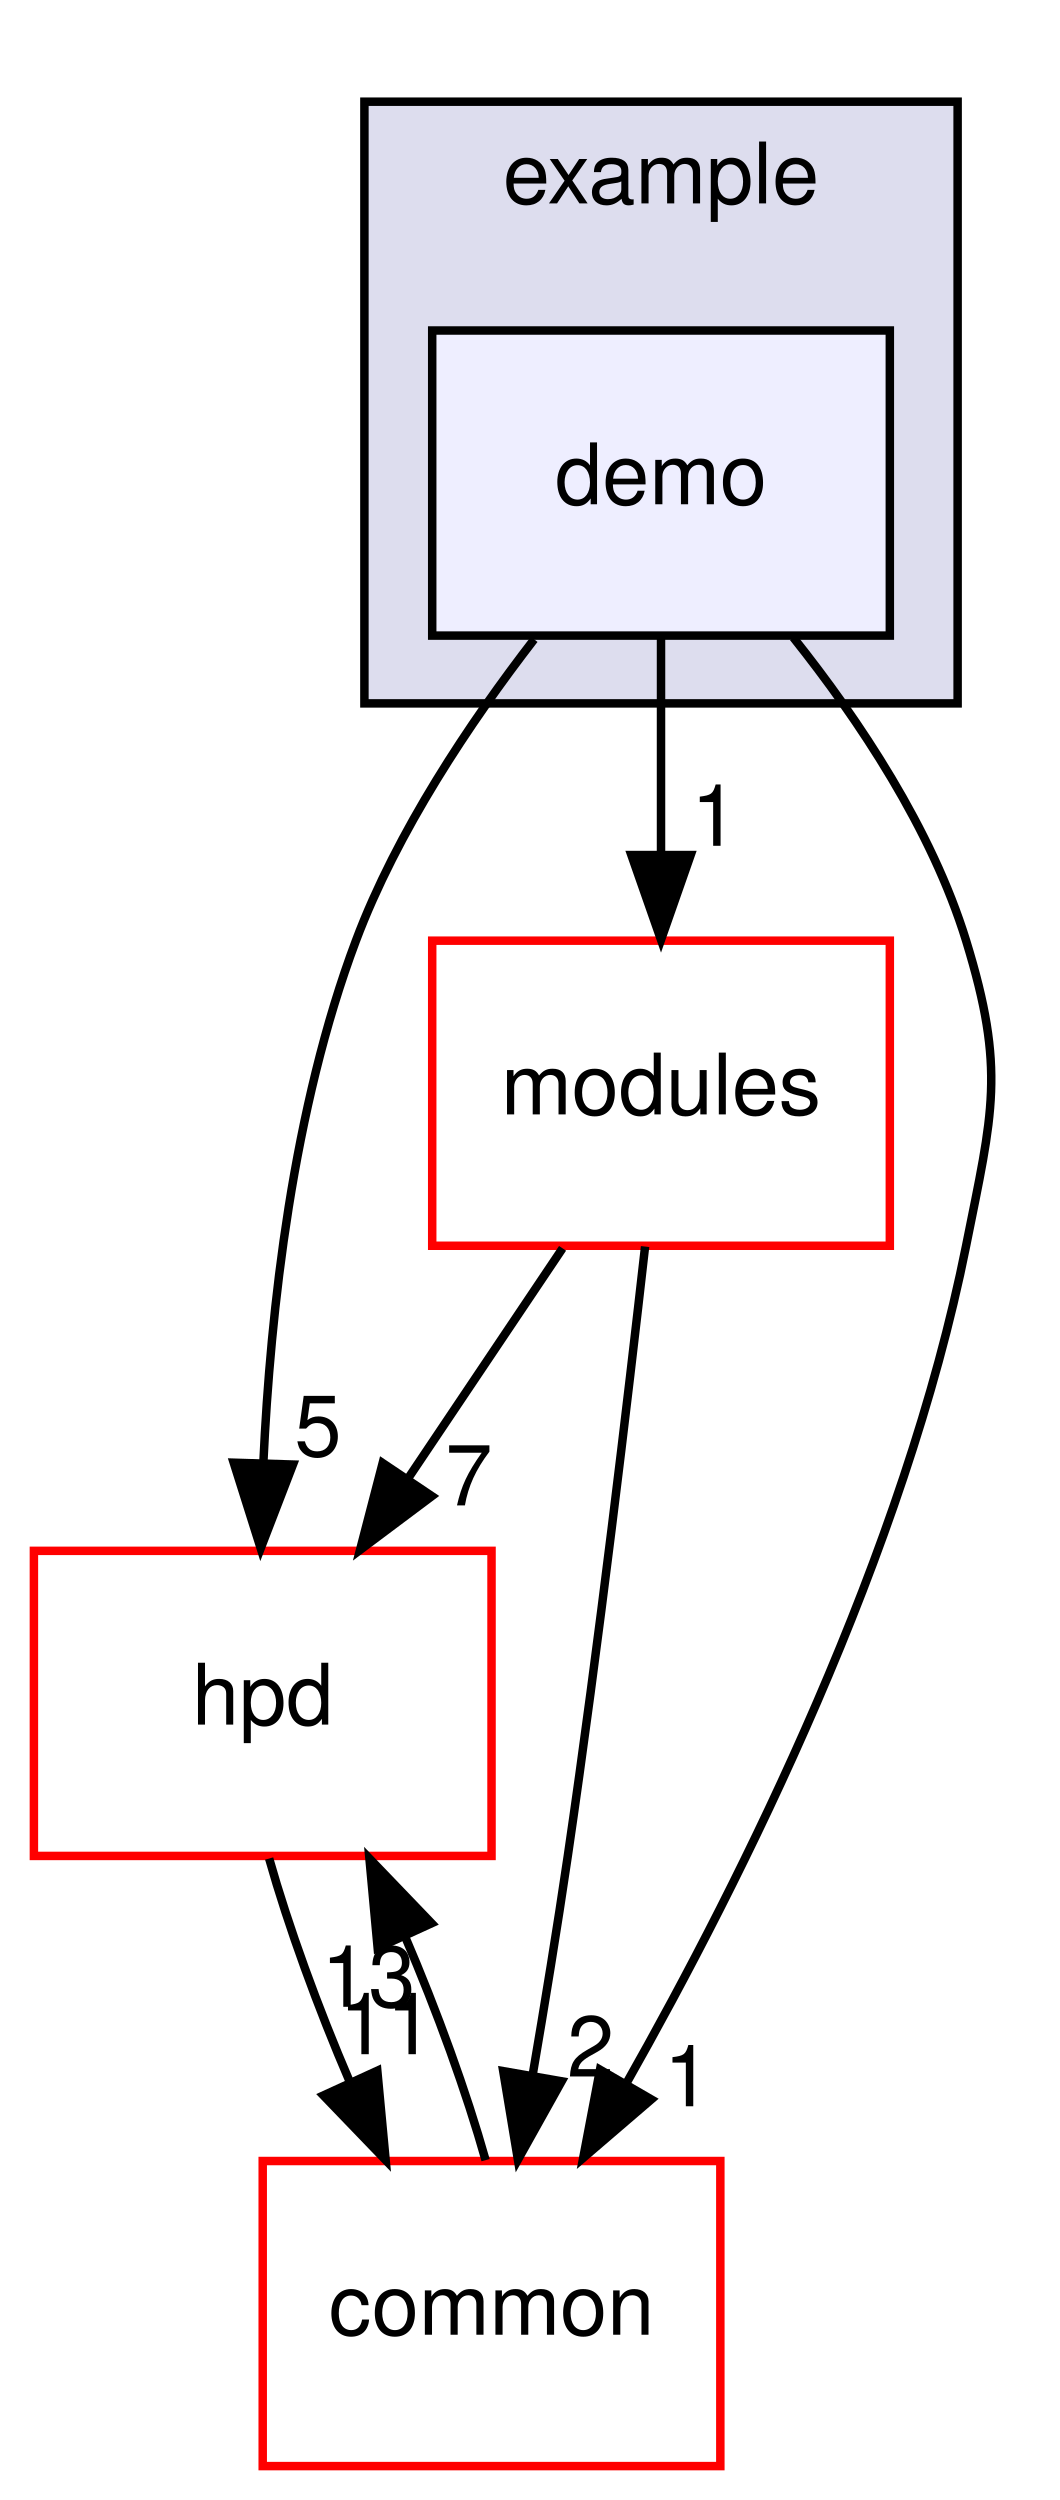
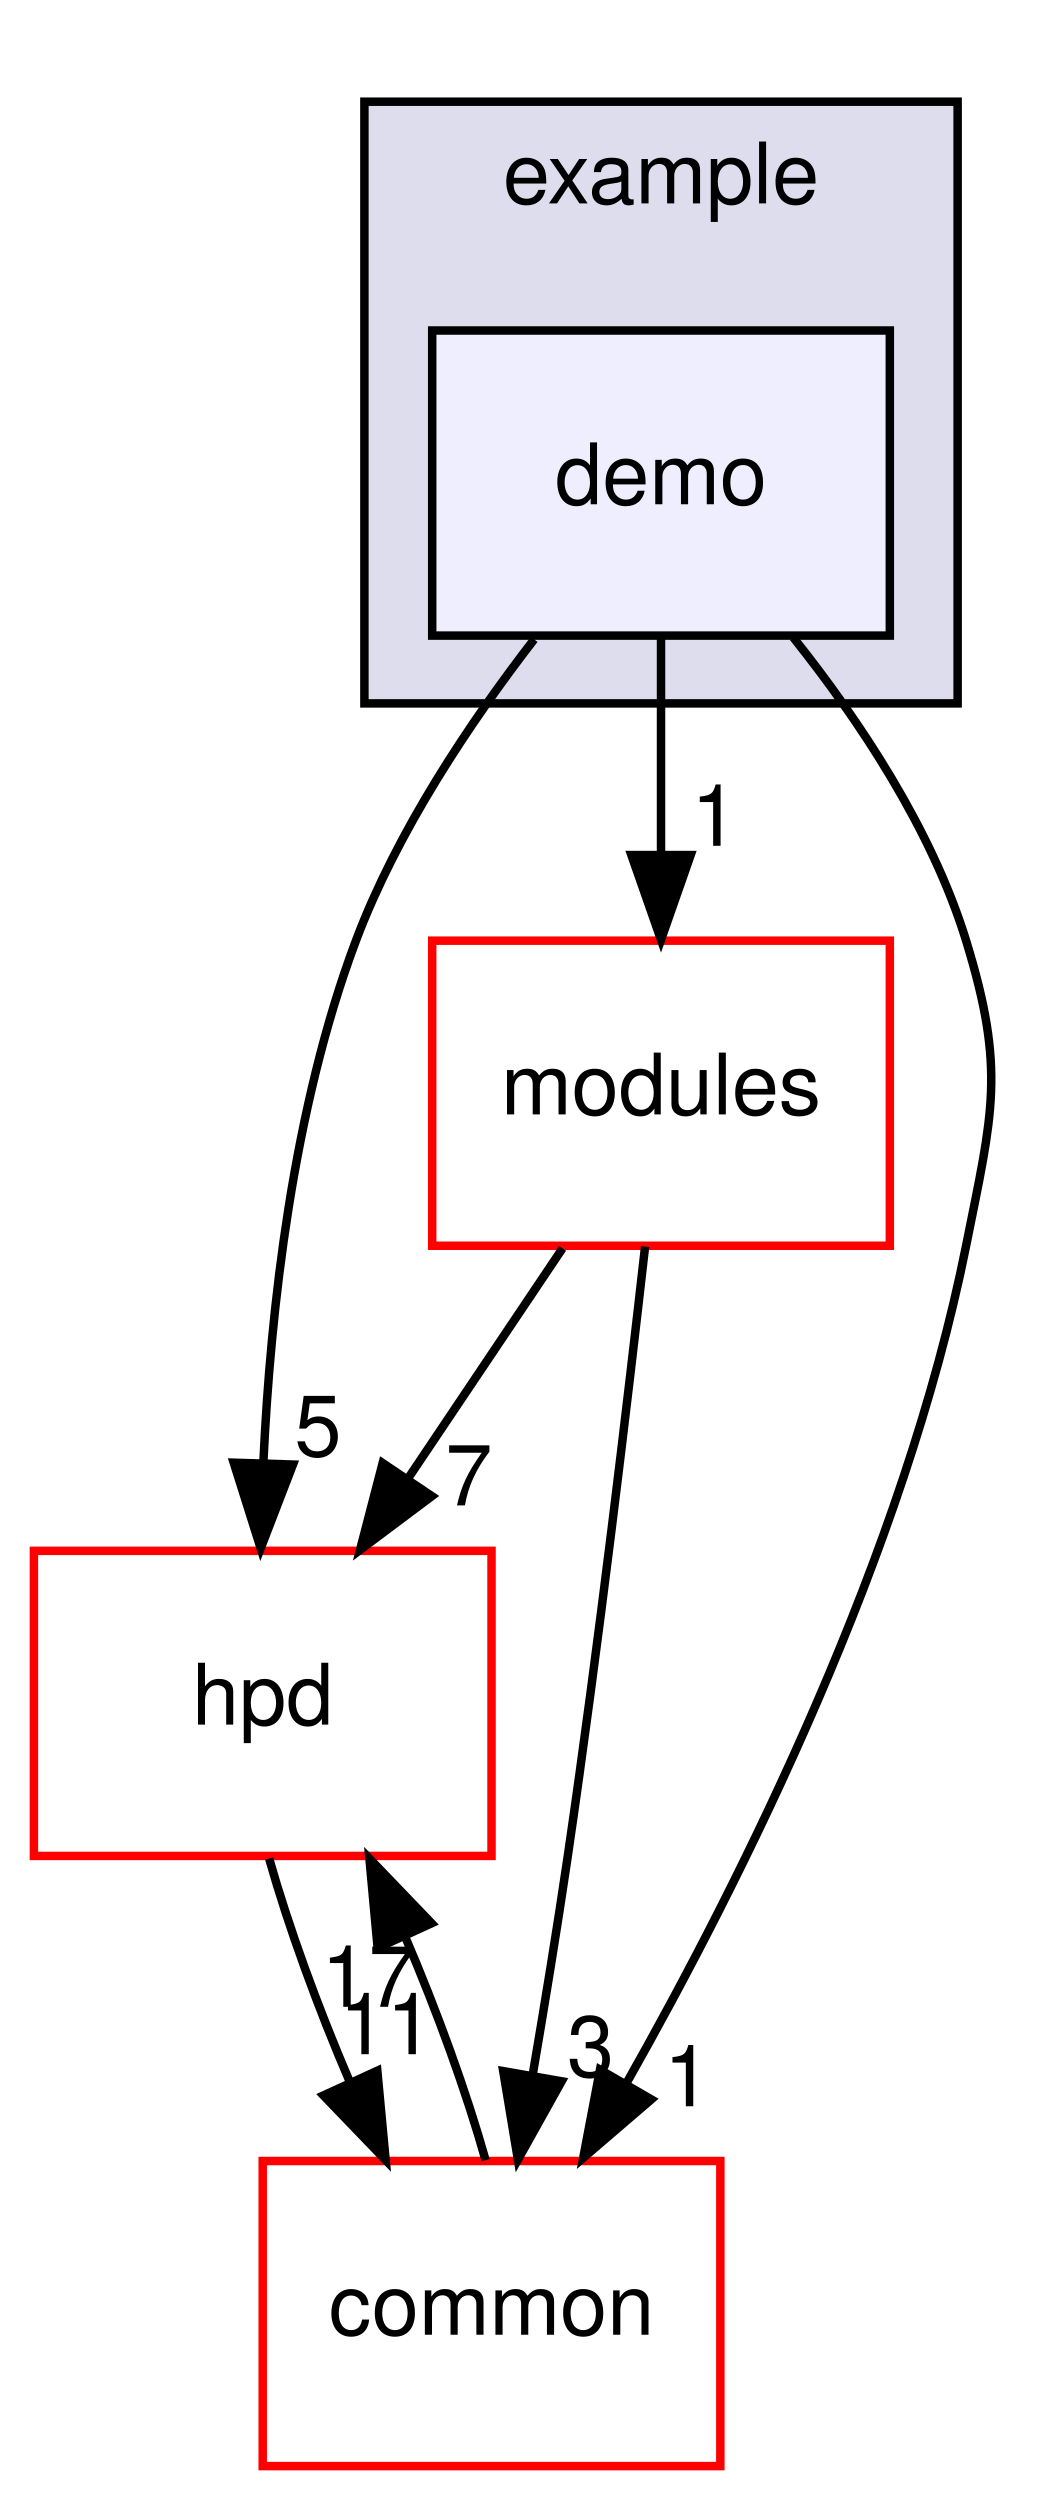
<svg xmlns="http://www.w3.org/2000/svg" xmlns:xlink="http://www.w3.org/1999/xlink" width="125pt" height="295pt" viewBox="0.00 0.00 125.00 295.00">
  <g id="graph0" class="graph" transform="scale(1 1) rotate(0) translate(4 291)">
    <g id="clust1" class="cluster">
      <g id="a_clust1">
        <a xlink:href="dir_cfafba98a580ce4b62f8a6fa96d7cbb0.html" target="_top" xlink:title="example">
          <polygon fill="#ddddee" stroke="black" points="39,-208 39,-279 109,-279 109,-208 39,-208" />
          <text text-anchor="middle" x="74" y="-267" font-family="Helvetica,sans-Serif" font-size="10.00">example</text>
        </a>
      </g>
    </g>
    <g id="node1" class="node">
      <g id="a_node1">
        <a xlink:href="dir_6ca2dda541dd7f06e7e7dc7dd0524cb8.html" target="_top" xlink:title="demo">
          <polygon fill="#eeeeff" stroke="black" points="101,-252 47,-252 47,-216 101,-216 101,-252" />
          <text text-anchor="middle" x="74" y="-231.5" font-family="Helvetica,sans-Serif" font-size="10.00">demo</text>
        </a>
      </g>
    </g>
    <g id="node2" class="node">
      <g id="a_node2">
        <a xlink:href="dir_ab00a9b86cff89a0b86b44294c0aada6.html" target="_top" xlink:title="hpd">
          <polygon fill="none" stroke="red" points="54,-108 0,-108 0,-72 54,-72 54,-108" />
          <text text-anchor="middle" x="27" y="-87.5" font-family="Helvetica,sans-Serif" font-size="10.00">hpd</text>
        </a>
      </g>
    </g>
    <g id="edge1" class="edge">
      <path fill="none" stroke="black" d="M59.03,-215.555C51.455,-205.748 42.856,-192.91 38,-180 30.565,-160.237 27.921,-136.436 27.078,-118.421" />
      <polygon fill="black" stroke="black" points="30.572,-118.185 26.763,-108.299 23.576,-118.403 30.572,-118.185" />
      <g id="a_edge1-headlabel">
-         <a xlink:href="dir_000016_000017.html" target="_top" xlink:title="5">
+         <a xlink:href="dir_000019_000020.html" target="_top" xlink:title="5">
          <text text-anchor="middle" x="33.522" y="-119.19" font-family="Helvetica,sans-Serif" font-size="10.00">5</text>
        </a>
      </g>
    </g>
    <g id="node3" class="node">
      <g id="a_node3">
        <a xlink:href="dir_e05d7e2b1ecd646af5bb94391405f3b5.html" target="_top" xlink:title="modules">
          <polygon fill="none" stroke="red" points="101,-180 47,-180 47,-144 101,-144 101,-180" />
          <text text-anchor="middle" x="74" y="-159.5" font-family="Helvetica,sans-Serif" font-size="10.00">modules</text>
        </a>
      </g>
    </g>
    <g id="edge2" class="edge">
      <path fill="none" stroke="black" d="M74,-215.697C74,-207.983 74,-198.712 74,-190.112" />
      <polygon fill="black" stroke="black" points="77.5,-190.104 74,-180.104 70.5,-190.104 77.5,-190.104" />
      <g id="a_edge2-headlabel">
-         <a xlink:href="dir_000016_000021.html" target="_top" xlink:title="1">
+         <a xlink:href="dir_000019_000024.html" target="_top" xlink:title="1">
          <text text-anchor="middle" x="80.339" y="-191.199" font-family="Helvetica,sans-Serif" font-size="10.00">1</text>
        </a>
      </g>
    </g>
    <g id="node4" class="node">
      <g id="a_node4">
        <a xlink:href="dir_bdd9a5d540de89e9fe90efdfc6973a4f.html" target="_top" xlink:title="common">
          <polygon fill="none" stroke="red" points="81,-36 27,-36 27,-0 81,-0 81,-36" />
          <text text-anchor="middle" x="54" y="-15.5" font-family="Helvetica,sans-Serif" font-size="10.00">common</text>
        </a>
      </g>
    </g>
    <g id="edge3" class="edge">
      <path fill="none" stroke="black" d="M89.61,-215.774C97.373,-206.03 105.946,-193.184 110,-180 114.703,-164.707 113.138,-159.689 110,-144 102.763,-107.816 83.724,-69.57 69.849,-45.057" />
      <polygon fill="black" stroke="black" points="72.859,-43.269 64.82,-36.368 66.8,-46.776 72.859,-43.269" />
      <g id="a_edge3-headlabel">
-         <a xlink:href="dir_000016_000000.html" target="_top" xlink:title="1">
+         <a xlink:href="dir_000019_000000.html" target="_top" xlink:title="1">
          <text text-anchor="middle" x="77.117" y="-42.458" font-family="Helvetica,sans-Serif" font-size="10.00">1</text>
        </a>
      </g>
    </g>
    <g id="edge4" class="edge">
      <path fill="none" stroke="black" d="M27.758,-71.697C30.01,-63.728 33.509,-54.099 37.31,-45.264" />
      <polygon fill="black" stroke="black" points="40.523,-46.653 41.508,-36.104 34.16,-43.737 40.523,-46.653" />
      <g id="a_edge4-headlabel">
-         <a xlink:href="dir_000017_000000.html" target="_top" xlink:title="11">
+         <a xlink:href="dir_000020_000000.html" target="_top" xlink:title="11">
          <text text-anchor="middle" x="41.607" y="-48.604" font-family="Helvetica,sans-Serif" font-size="10.00">11</text>
        </a>
      </g>
    </g>
    <g id="edge5" class="edge">
      <path fill="none" stroke="black" d="M62.382,-143.697C56.861,-135.474 50.153,-125.483 44.068,-116.421" />
      <polygon fill="black" stroke="black" points="46.965,-114.456 38.484,-108.104 41.153,-118.358 46.965,-114.456" />
      <g id="a_edge5-headlabel">
-         <a xlink:href="dir_000021_000017.html" target="_top" xlink:title="7">
+         <a xlink:href="dir_000024_000020.html" target="_top" xlink:title="7">
          <text text-anchor="middle" x="51.325" y="-113.357" font-family="Helvetica,sans-Serif" font-size="10.00">7</text>
        </a>
      </g>
    </g>
    <g id="edge6" class="edge">
      <path fill="none" stroke="black" d="M72.12,-143.907C70.092,-125.966 66.659,-96.955 63,-72 61.762,-63.559 60.261,-54.389 58.842,-46.087" />
      <polygon fill="black" stroke="black" points="62.277,-45.407 57.115,-36.155 55.38,-46.606 62.277,-45.407" />
      <g id="a_edge6-headlabel">
-         <a xlink:href="dir_000021_000000.html" target="_top" xlink:title="2">
-           <text text-anchor="middle" x="65.69" y="-45.962" font-family="Helvetica,sans-Serif" font-size="10.00">2</text>
+         <a xlink:href="dir_000024_000000.html" target="_top" xlink:title="3">
+           <text text-anchor="middle" x="65.69" y="-45.962" font-family="Helvetica,sans-Serif" font-size="10.00">3</text>
        </a>
      </g>
    </g>
    <g id="edge7" class="edge">
      <path fill="none" stroke="black" d="M53.298,-36.104C51.067,-44.045 47.581,-53.666 43.785,-62.515" />
      <polygon fill="black" stroke="black" points="40.562,-61.147 39.59,-71.697 46.929,-64.055 40.562,-61.147" />
      <g id="a_edge7-headlabel">
-         <a xlink:href="dir_000000_000017.html" target="_top" xlink:title="13">
-           <text text-anchor="middle" x="39.473" y="-54.197" font-family="Helvetica,sans-Serif" font-size="10.00">13</text>
+         <a xlink:href="dir_000000_000020.html" target="_top" xlink:title="17">
+           <text text-anchor="middle" x="39.473" y="-54.197" font-family="Helvetica,sans-Serif" font-size="10.00">17</text>
        </a>
      </g>
    </g>
  </g>
</svg>
